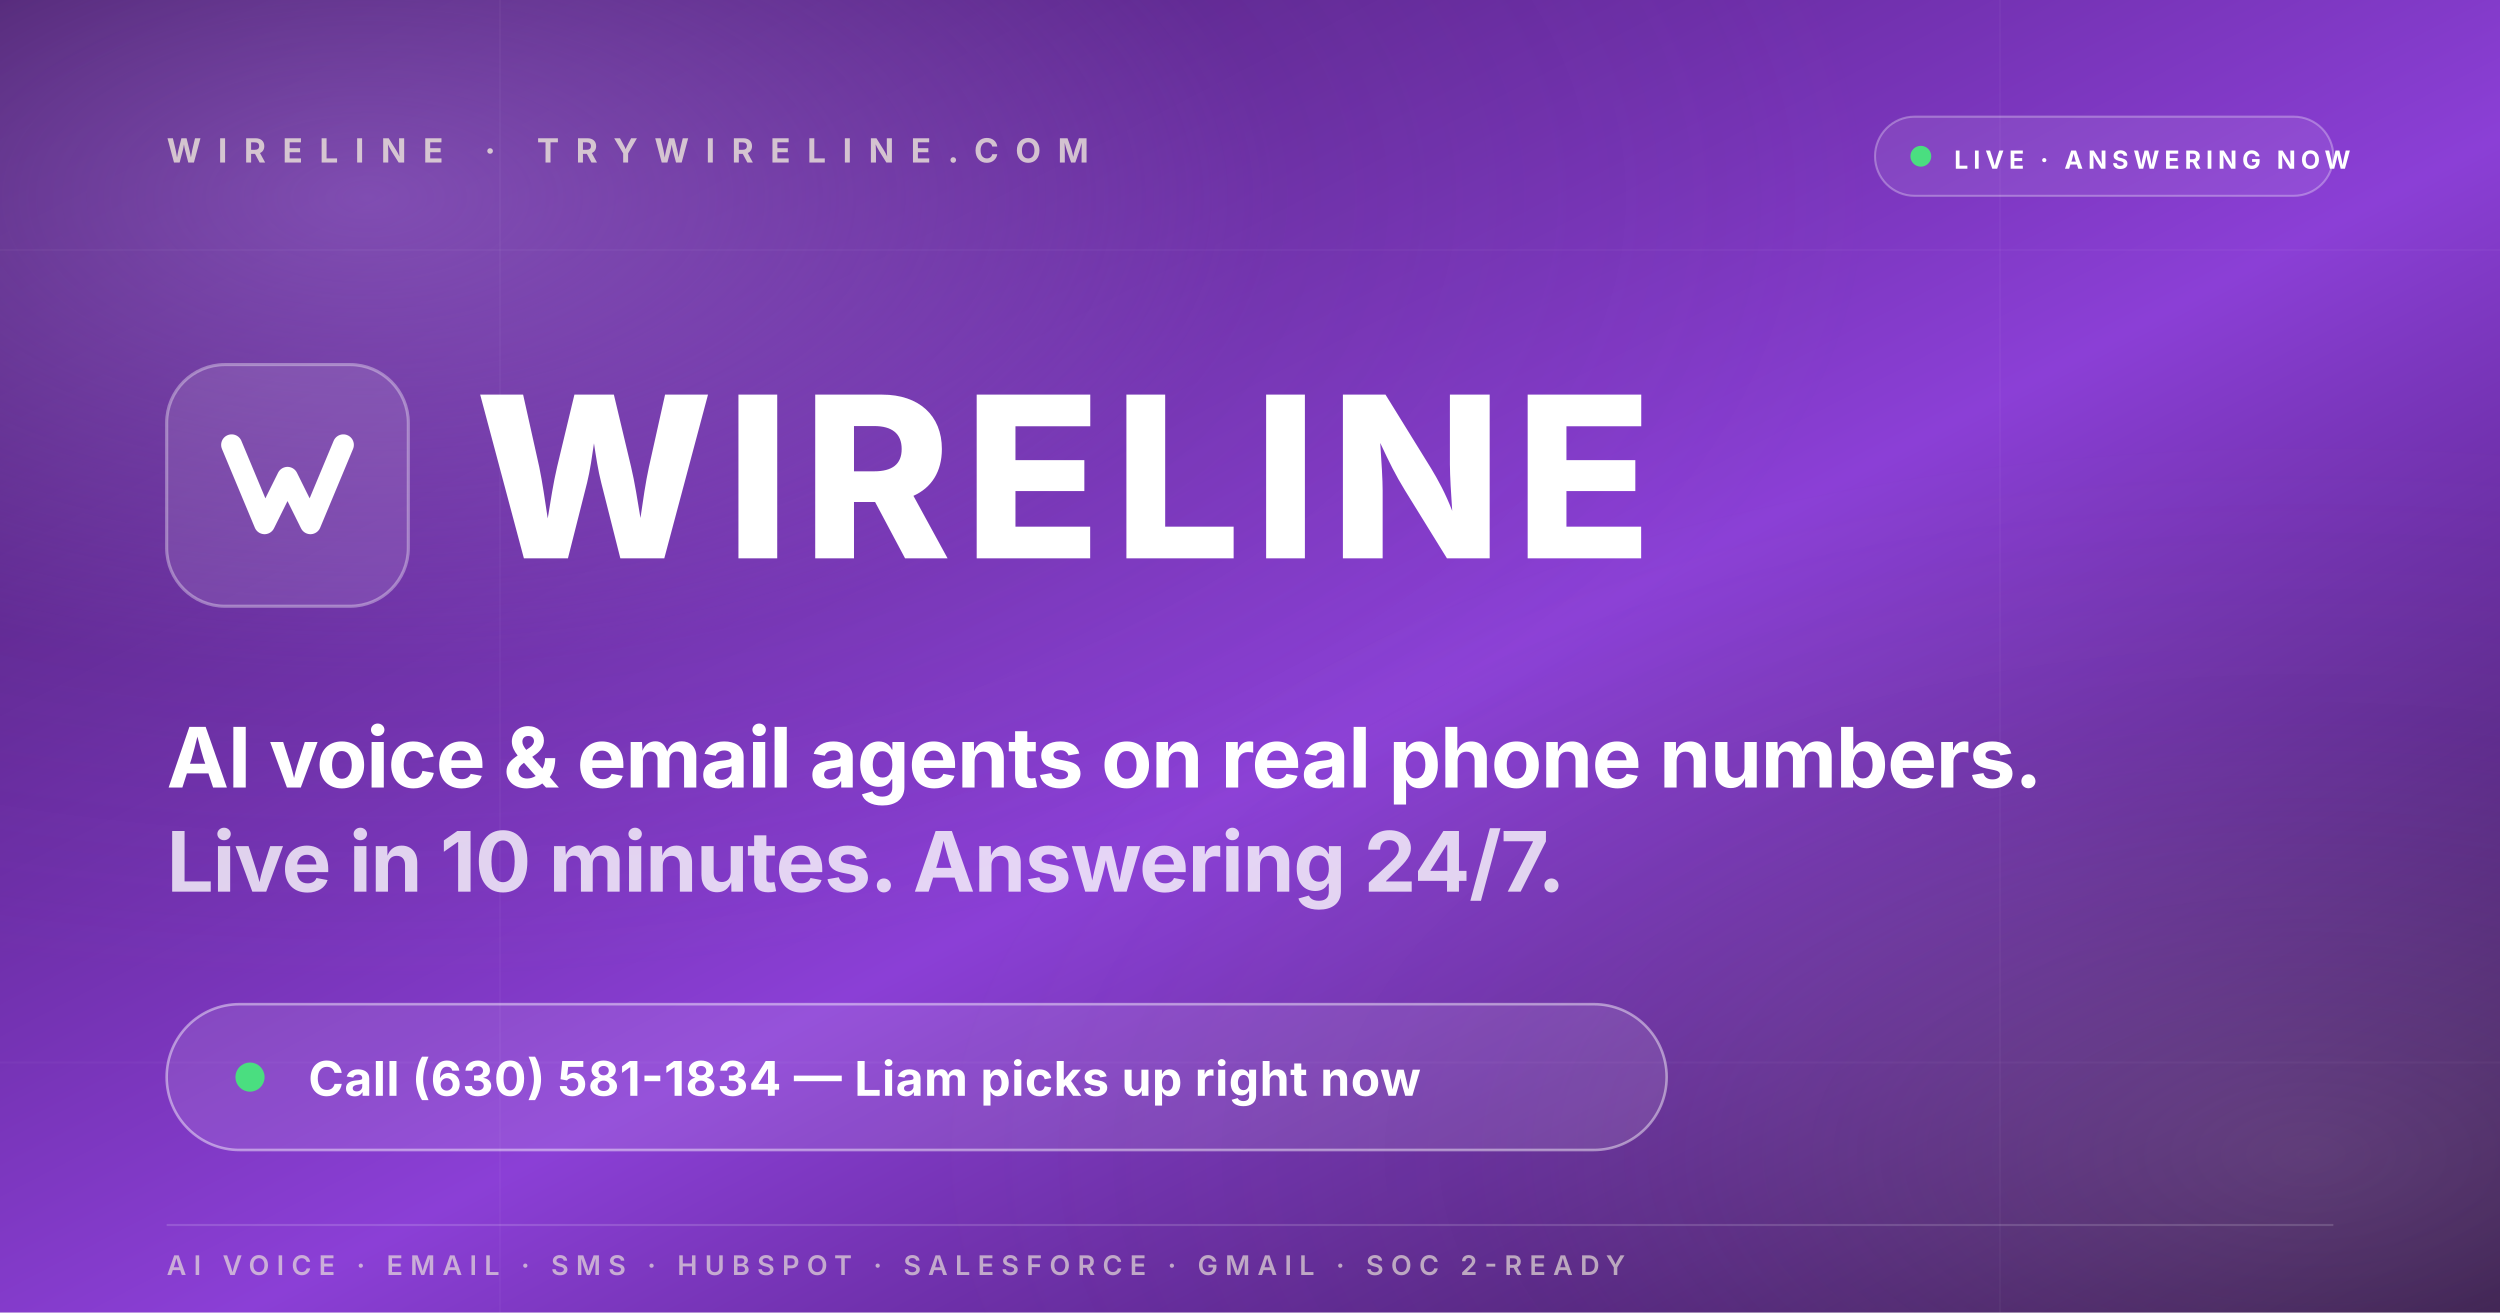
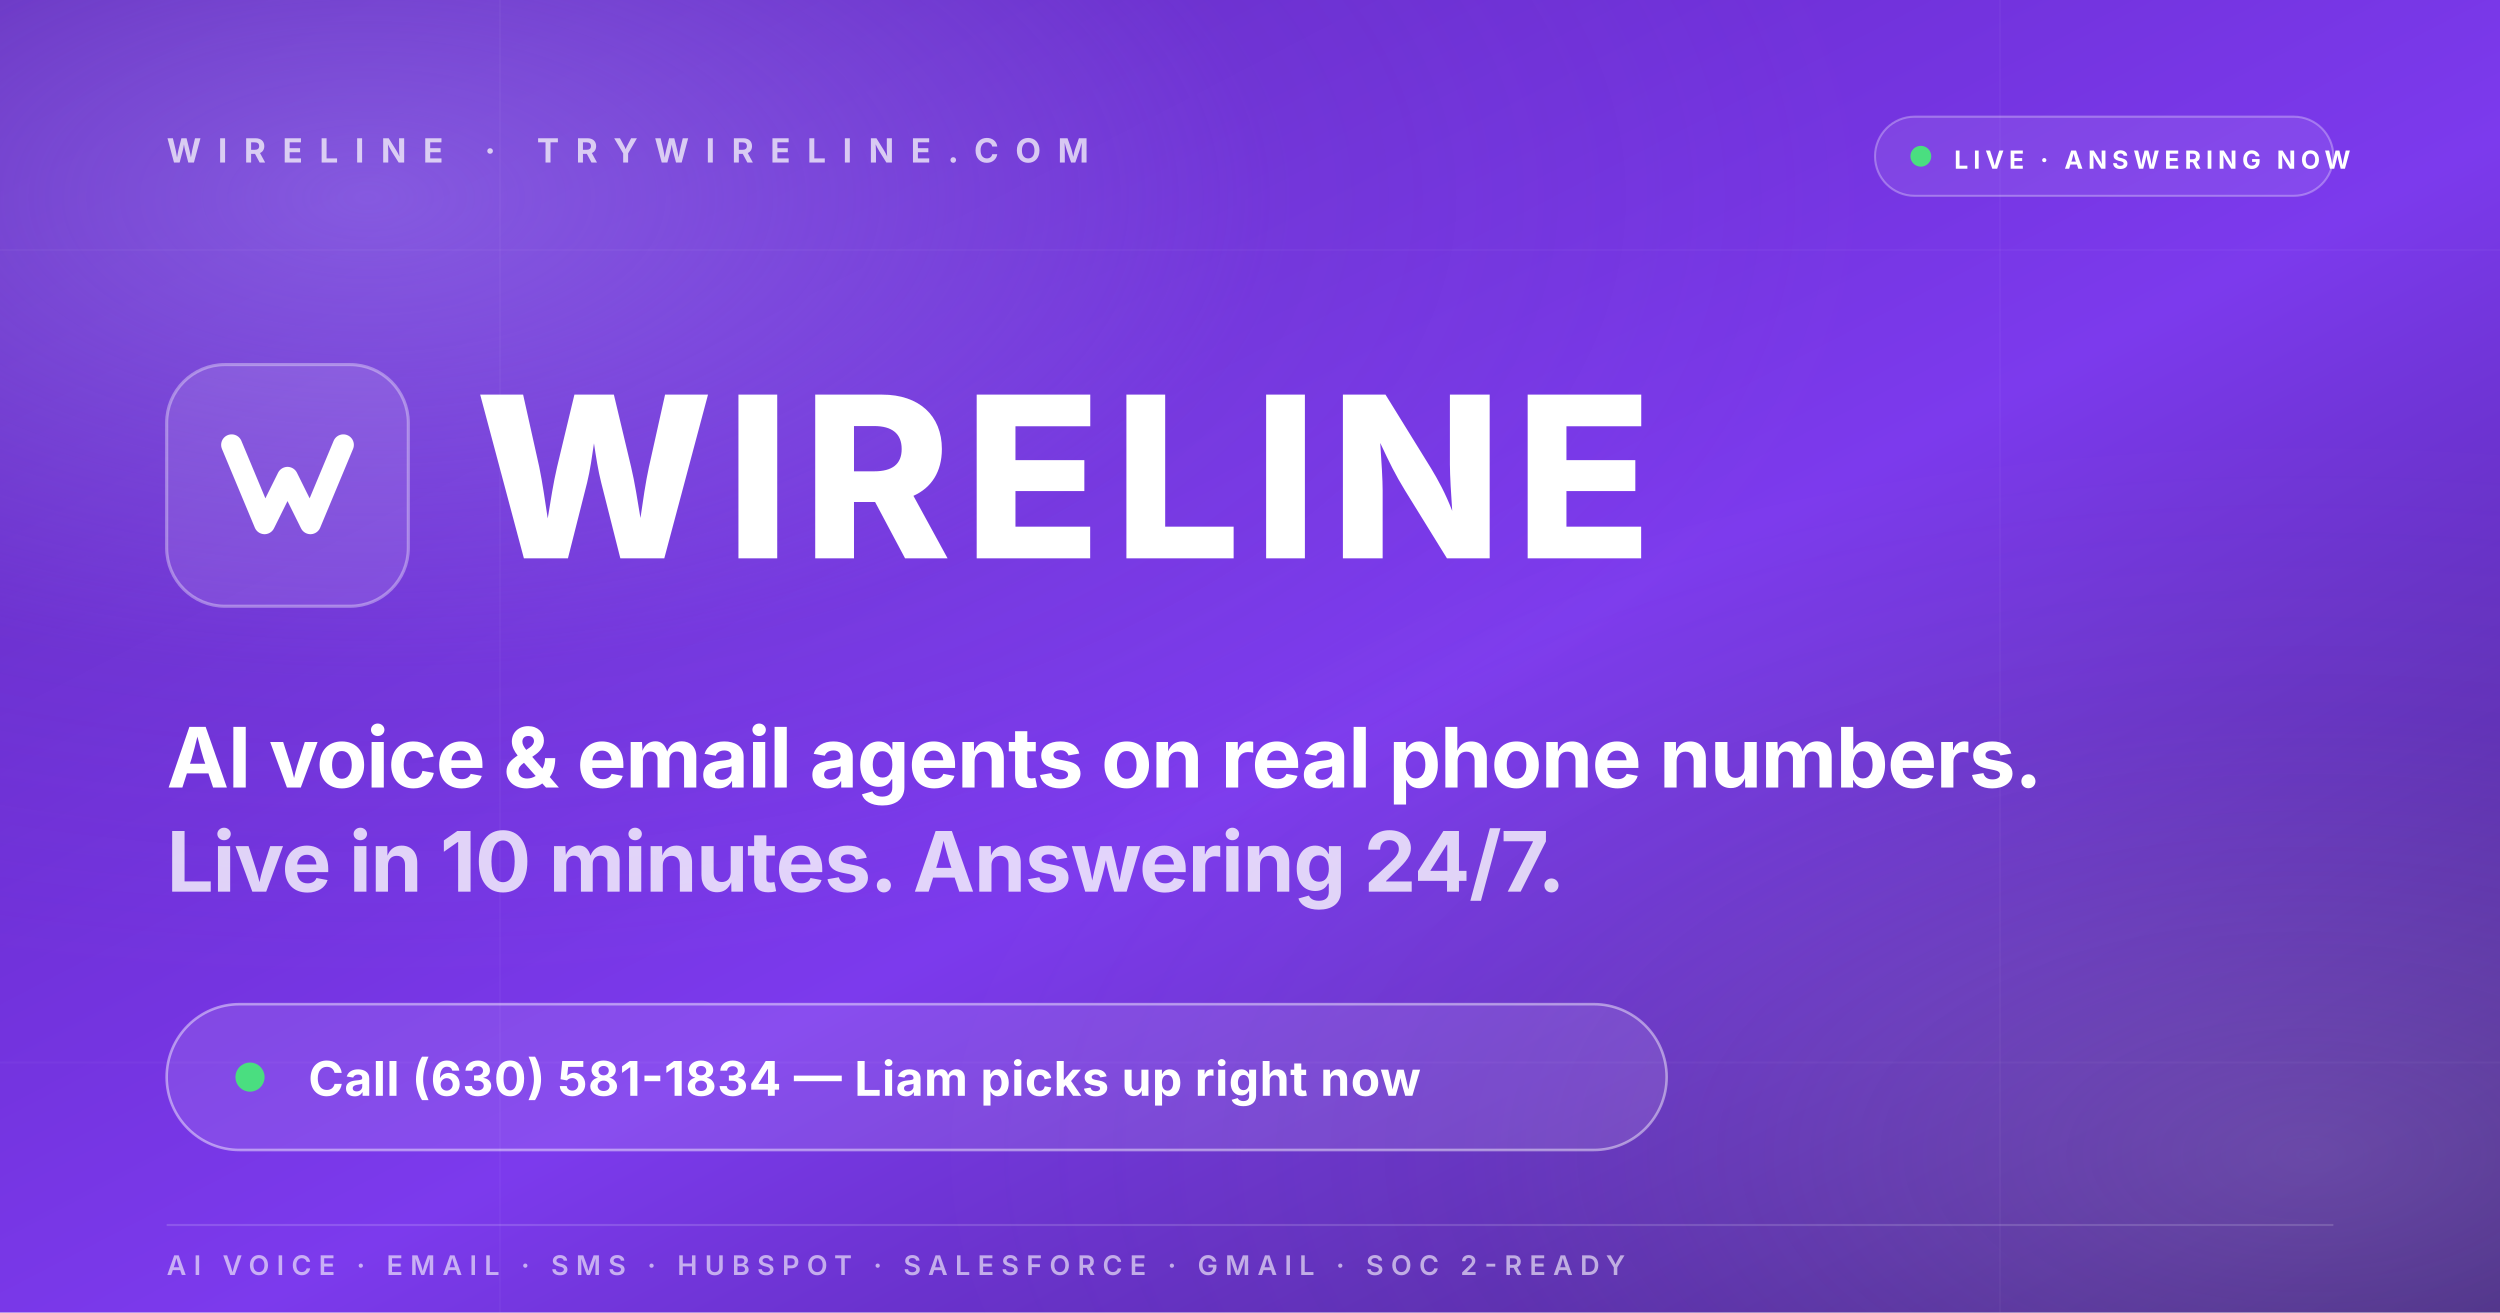
<svg xmlns="http://www.w3.org/2000/svg" viewBox="0 0 1200 630" width="1200" height="630">
  <defs>
    <linearGradient id="bg" x1="0" y1="0" x2="1" y2="1">
-       <stop offset="0%" stop-color="#3A1259" />
-       <stop offset="55%" stop-color="#8B3FD6" />
-       <stop offset="100%" stop-color="#2A0C42" />
+       <stop offset="0%" stop-color="#5B21B6" />
+       <stop offset="55%" stop-color="#7C3AED" />
+       <stop offset="100%" stop-color="#3D1E7C" />
    </linearGradient>
    <radialGradient id="glowA" cx="0.15" cy="0.15" r="0.6">
-       <stop offset="0%" stop-color="#B07CE8" stop-opacity="0.50" />
-       <stop offset="60%" stop-color="#B07CE8" stop-opacity="0.07" />
-       <stop offset="100%" stop-color="#B07CE8" stop-opacity="0" />
+       <stop offset="0%" stop-color="#A78BFA" stop-opacity="0.50" />
+       <stop offset="60%" stop-color="#A78BFA" stop-opacity="0.07" />
+       <stop offset="100%" stop-color="#A78BFA" stop-opacity="0" />
    </radialGradient>
    <radialGradient id="glowB" cx="0.92" cy="0.88" r="0.55">
-       <stop offset="0%" stop-color="#EFE9DC" stop-opacity="0.18" />
-       <stop offset="60%" stop-color="#EFE9DC" stop-opacity="0.04" />
-       <stop offset="100%" stop-color="#EFE9DC" stop-opacity="0" />
+       <stop offset="0%" stop-color="#F3EFFA" stop-opacity="0.18" />
+       <stop offset="60%" stop-color="#F3EFFA" stop-opacity="0.04" />
+       <stop offset="100%" stop-color="#F3EFFA" stop-opacity="0" />
    </radialGradient>
    <linearGradient id="hairline" x1="0" y1="0" x2="1" y2="0">
      <stop offset="0%" stop-color="#FFFFFF" stop-opacity="0" />
      <stop offset="50%" stop-color="#FFFFFF" stop-opacity="0.55" />
      <stop offset="100%" stop-color="#FFFFFF" stop-opacity="0" />
    </linearGradient>
  </defs>
  <rect width="1200" height="630" fill="url(#bg)" />
  <rect width="1200" height="630" fill="url(#glowA)" />
  <rect width="1200" height="630" fill="url(#glowB)" />
  <g stroke="#FFFFFF" stroke-opacity="0.035" stroke-width="1">
    <line x1="0" y1="120" x2="1200" y2="120" />
    <line x1="0" y1="510" x2="1200" y2="510" />
    <line x1="240" y1="0" x2="240" y2="630" />
    <line x1="960" y1="0" x2="960" y2="630" />
  </g>
-   <text x="80" y="78" font-family="Inter, system-ui, -apple-system, Segoe UI, Helvetica, Arial, sans-serif" font-size="16" font-weight="700" letter-spacing="8" fill="#EFE9DC" fill-opacity="0.78">
+   <text x="80" y="78" font-family="Inter, system-ui, -apple-system, Segoe UI, Helvetica, Arial, sans-serif" font-size="16" font-weight="700" letter-spacing="8" fill="#F3EFFA" fill-opacity="0.78">
    WIRELINE · TRYWIRELINE.COM
  </text>
  <line x1="80" y1="96" x2="380" y2="96" stroke="url(#hairline)" stroke-width="1" />
  <g transform="translate(900, 56)">
    <rect width="220" height="38" rx="19" ry="19" fill="#FFFFFF" fill-opacity="0.08" stroke="#FFFFFF" stroke-opacity="0.30" stroke-width="1" />
    <circle cx="22" cy="19" r="5" fill="#4ADE80" />
    <text x="38" y="25" font-family="Inter, system-ui, sans-serif" font-size="12" font-weight="700" letter-spacing="2.4" fill="#FFFFFF">
      LIVE · ANSWERING NOW
    </text>
  </g>
  <g transform="translate(80, 175)">
    <rect x="0" y="0" width="116" height="116" rx="28" ry="28" fill="#FFFFFF" fill-opacity="0.10" stroke="#FFFFFF" stroke-opacity="0.35" stroke-width="1.5" />
    <g transform="translate(11,11) scale(0.0918)">
      <path d="M 220 300 L 392 712 L 512 470 L 632 712 L 804 300" fill="none" stroke="#FFFFFF" stroke-width="110" stroke-linecap="round" stroke-linejoin="round" />
    </g>
    <text x="148" y="93" font-family="Inter, system-ui, sans-serif" font-size="108" font-weight="800" letter-spacing="6" fill="#FFFFFF">WIRELINE</text>
  </g>
  <text x="80" y="378" font-family="Inter, system-ui, sans-serif" font-size="40" font-weight="700" fill="#FFFFFF" letter-spacing="-0.5">
    AI voice &amp; email agents on real phone numbers.
  </text>
  <text x="80" y="428" font-family="Inter, system-ui, sans-serif" font-size="40" font-weight="700" fill="#FFFFFF" fill-opacity="0.78" letter-spacing="-0.5">
    Live in 10 minutes. Answering 24/7.
  </text>
  <g transform="translate(80, 482)">
    <rect width="720" height="70" rx="35" ry="35" fill="#FFFFFF" fill-opacity="0.10" stroke="#FFFFFF" stroke-opacity="0.45" stroke-width="1.25" />
    <circle cx="40" cy="35" r="7" fill="#4ADE80" />
    <text x="68" y="44" font-family="Inter, system-ui, sans-serif" font-size="23" font-weight="700" fill="#FFFFFF" letter-spacing="0.3">
      Call (630) 581-1834 — Liam picks up right now
    </text>
  </g>
  <line x1="80" y1="588" x2="1120" y2="588" stroke="#FFFFFF" stroke-opacity="0.15" stroke-width="1" />
-   <text x="80" y="612" font-family="Inter, system-ui, sans-serif" font-size="13" font-weight="600" letter-spacing="3.5" fill="#EFE9DC" fill-opacity="0.65">
+   <text x="80" y="612" font-family="Inter, system-ui, sans-serif" font-size="13" font-weight="600" letter-spacing="3.5" fill="#F3EFFA" fill-opacity="0.65">
    AI VOICE · EMAIL · SMS  ·  HUBSPOT · SALESFORCE · GMAIL  ·  SOC 2-READY
  </text>
</svg>
